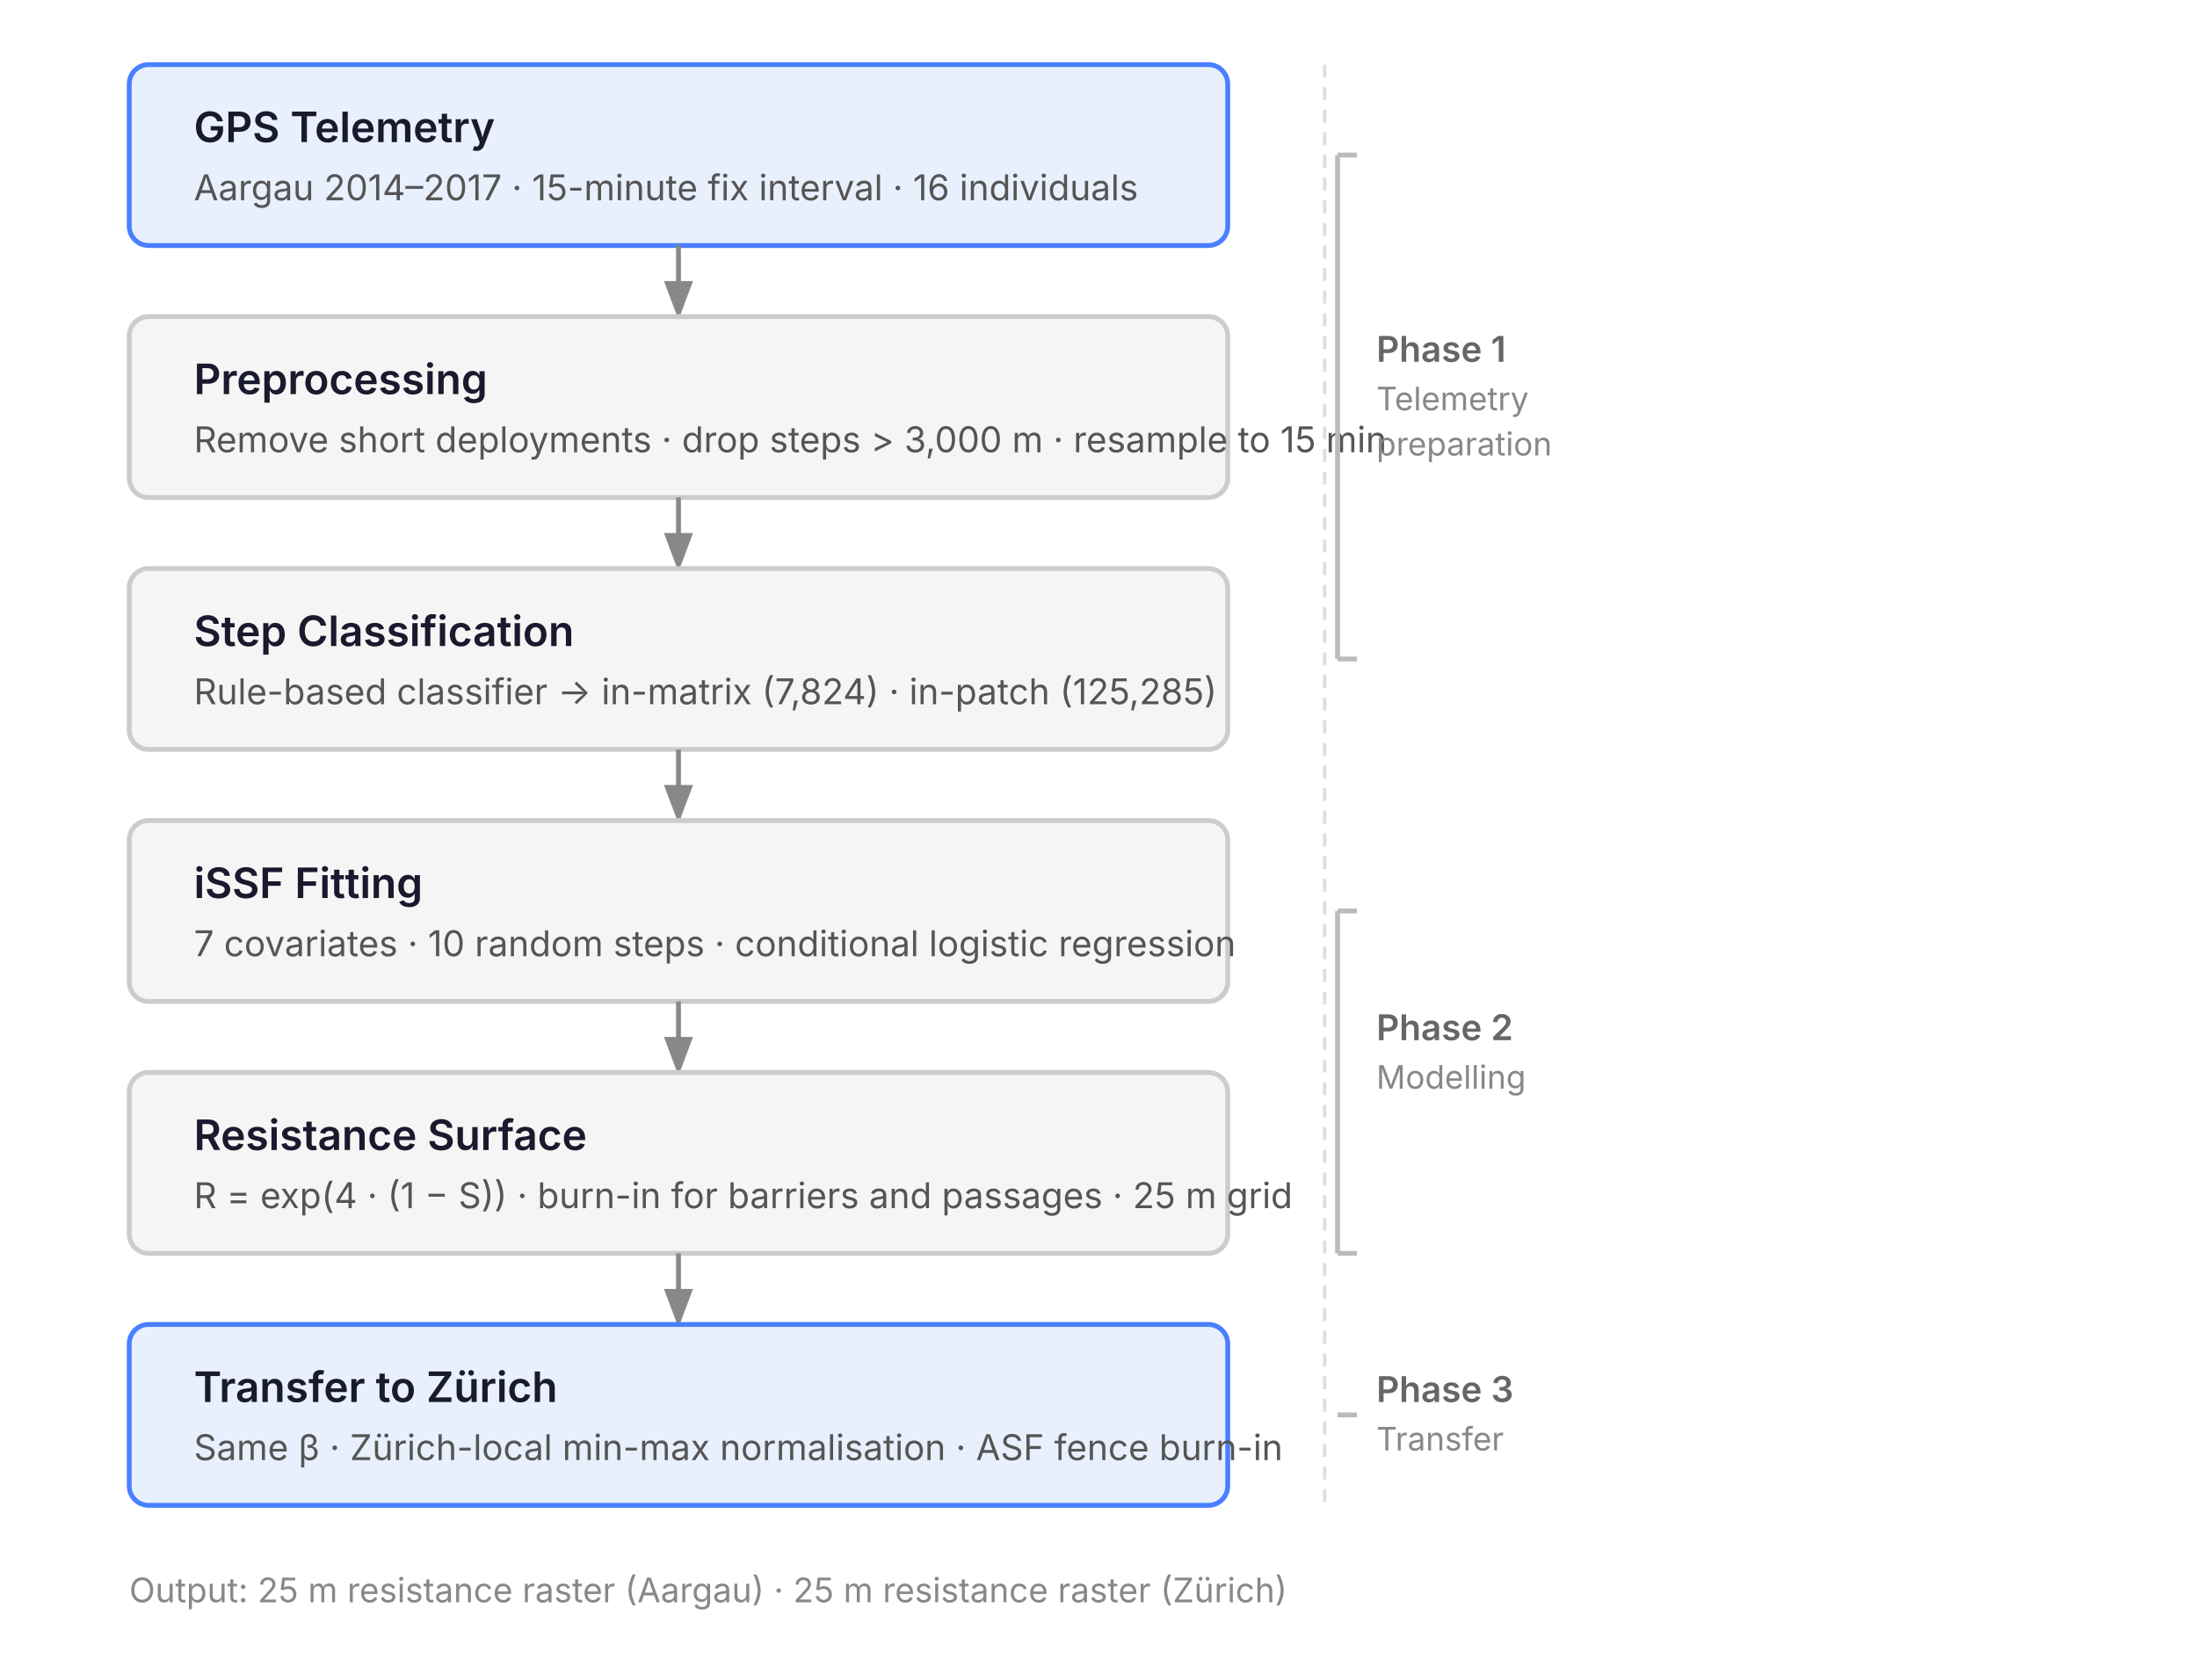
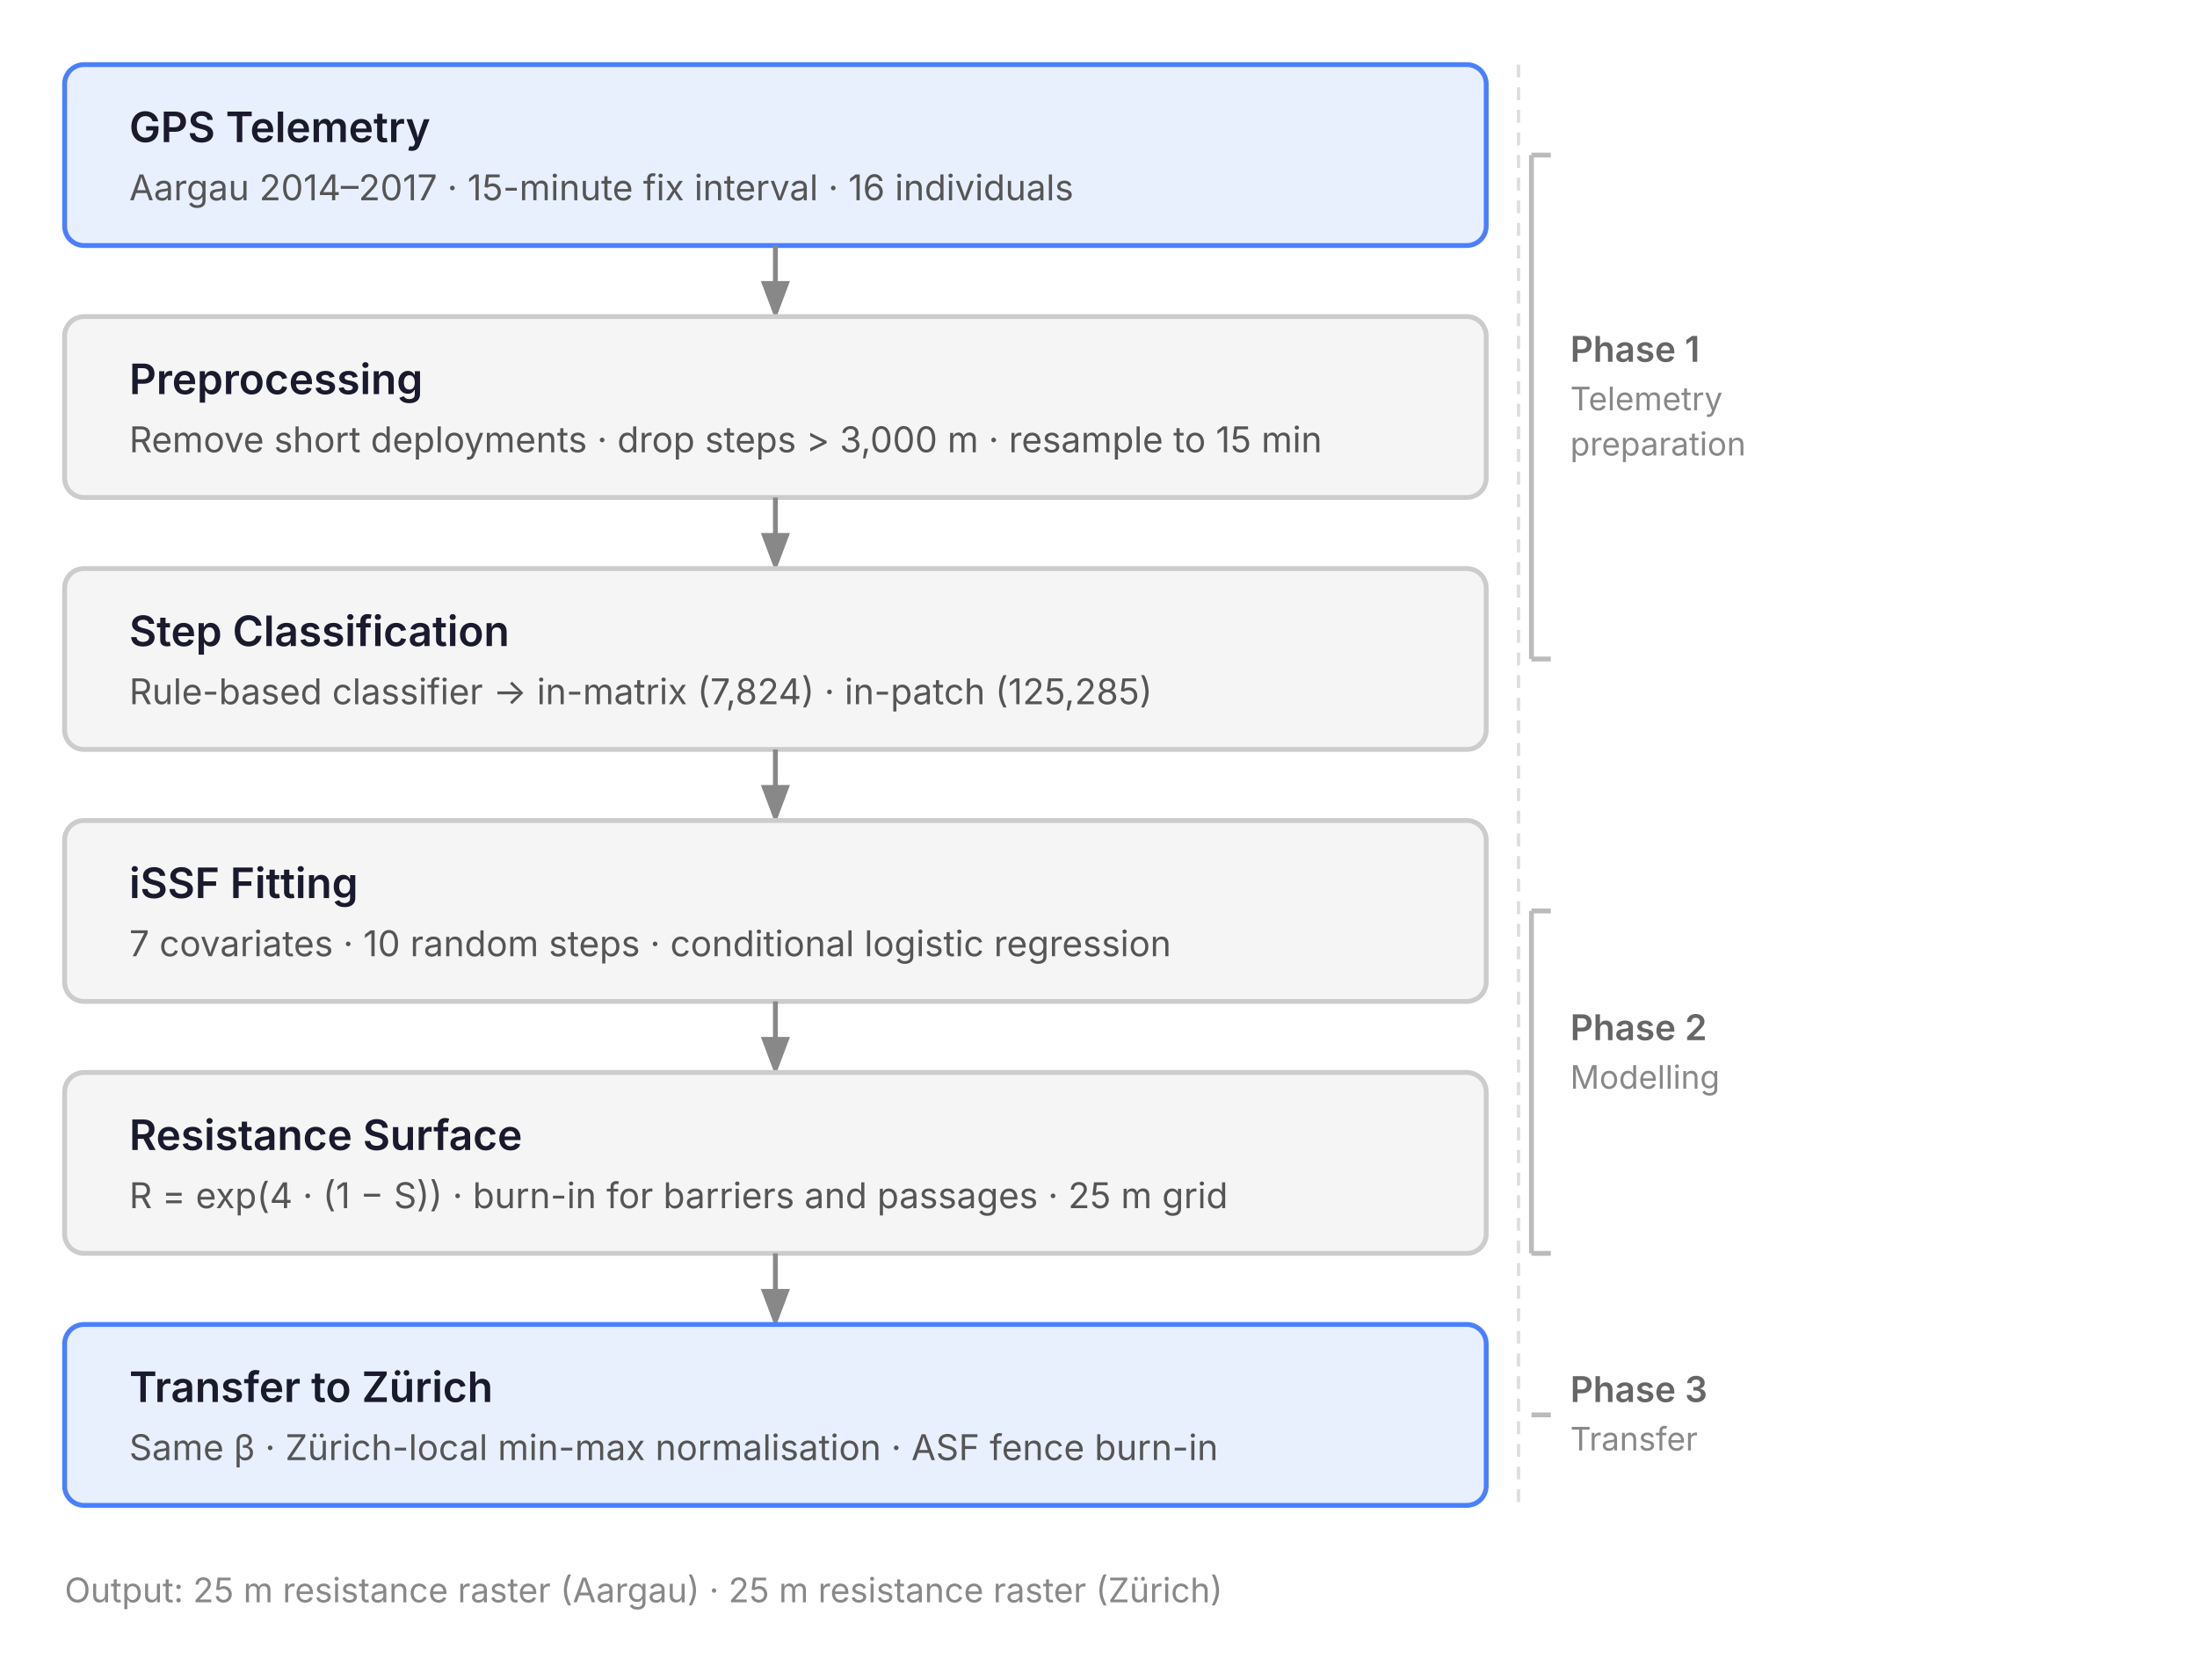
<svg xmlns="http://www.w3.org/2000/svg" viewBox="0 0 680 520" role="img" font-family="system-ui, -apple-system, sans-serif">
  <defs>
    <marker id="arr" markerWidth="8" markerHeight="8" refX="6" refY="3" orient="auto">
      <path d="M0,0 L0,6 L8,3 z" fill="#888" />
    </marker>
  </defs>
-   <rect x="40" y="20" width="340" height="56" rx="6" fill="#e8f0fe" stroke="#4a7fff" stroke-width="1.5" />
-   <text x="60" y="44" font-size="13" font-weight="600" fill="#1a1a2e">GPS Telemetry</text>
-   <text x="60" y="62" font-size="11" fill="#555">Aargau 2014–2017 · 15-minute fix interval · 16 individuals</text>
-   <line x1="210" y1="76" x2="210" y2="96" stroke="#888" stroke-width="1.5" marker-end="url(#arr)" />
-   <rect x="40" y="98" width="340" height="56" rx="6" fill="#f5f5f5" stroke="#ccc" stroke-width="1.5" />
-   <text x="60" y="122" font-size="13" font-weight="600" fill="#1a1a2e">Preprocessing</text>
-   <text x="60" y="140" font-size="11" fill="#555">Remove short deployments · drop steps &gt; 3,000 m · resample to 15 min</text>
-   <line x1="210" y1="154" x2="210" y2="174" stroke="#888" stroke-width="1.5" marker-end="url(#arr)" />
-   <rect x="40" y="176" width="340" height="56" rx="6" fill="#f5f5f5" stroke="#ccc" stroke-width="1.5" />
-   <text x="60" y="200" font-size="13" font-weight="600" fill="#1a1a2e">Step Classification</text>
-   <text x="60" y="218" font-size="11" fill="#555">Rule-based classifier → in-matrix (7,824) · in-patch (125,285)</text>
-   <line x1="210" y1="232" x2="210" y2="252" stroke="#888" stroke-width="1.5" marker-end="url(#arr)" />
-   <rect x="40" y="254" width="340" height="56" rx="6" fill="#f5f5f5" stroke="#ccc" stroke-width="1.5" />
-   <text x="60" y="278" font-size="13" font-weight="600" fill="#1a1a2e">iSSF Fitting</text>
-   <text x="60" y="296" font-size="11" fill="#555">7 covariates · 10 random steps · conditional logistic regression</text>
-   <line x1="210" y1="310" x2="210" y2="330" stroke="#888" stroke-width="1.5" marker-end="url(#arr)" />
-   <rect x="40" y="332" width="340" height="56" rx="6" fill="#f5f5f5" stroke="#ccc" stroke-width="1.5" />
-   <text x="60" y="356" font-size="13" font-weight="600" fill="#1a1a2e">Resistance Surface</text>
-   <text x="60" y="374" font-size="11" fill="#555">R = exp(4 · (1 − S)) · burn-in for barriers and passages · 25 m grid</text>
-   <line x1="210" y1="388" x2="210" y2="408" stroke="#888" stroke-width="1.5" marker-end="url(#arr)" />
-   <rect x="40" y="410" width="340" height="56" rx="6" fill="#e8f0fe" stroke="#4a7fff" stroke-width="1.5" />
-   <text x="60" y="434" font-size="13" font-weight="600" fill="#1a1a2e">Transfer to Zürich</text>
-   <text x="60" y="452" font-size="11" fill="#555">Same β · Zürich-local min-max normalisation · ASF fence burn-in</text>
-   <line x1="410" y1="20" x2="410" y2="466" stroke="#ddd" stroke-width="1" stroke-dasharray="4,3" />
-   <line x1="414" y1="48" x2="414" y2="204" stroke="#bbb" stroke-width="1.5" />
-   <line x1="414" y1="48" x2="420" y2="48" stroke="#bbb" stroke-width="1.5" />
-   <line x1="414" y1="204" x2="420" y2="204" stroke="#bbb" stroke-width="1.5" />
-   <text x="426" y="112" font-size="11" font-weight="600" fill="#666">Phase 1</text>
-   <text x="426" y="127" font-size="10" fill="#888">Telemetry</text>
-   <text x="426" y="141" font-size="10" fill="#888">preparation</text>
-   <line x1="414" y1="282" x2="414" y2="388" stroke="#bbb" stroke-width="1.5" />
-   <line x1="414" y1="282" x2="420" y2="282" stroke="#bbb" stroke-width="1.5" />
-   <line x1="414" y1="388" x2="420" y2="388" stroke="#bbb" stroke-width="1.5" />
-   <text x="426" y="322" font-size="11" font-weight="600" fill="#666">Phase 2</text>
-   <text x="426" y="337" font-size="10" fill="#888">Modelling</text>
-   <line x1="414" y1="438" x2="420" y2="438" stroke="#bbb" stroke-width="1.5" />
-   <text x="426" y="434" font-size="11" font-weight="600" fill="#666">Phase 3</text>
-   <text x="426" y="449" font-size="10" fill="#888">Transfer</text>
-   <text x="40" y="496" font-size="10.5" fill="#888">Output: 25 m resistance raster (Aargau) · 25 m resistance raster (Zürich)</text>
+   <rect x="20" y="20" width="440" height="56" rx="6" fill="#e8f0fe" stroke="#4a7fff" stroke-width="1.5" />
+   <text x="40" y="44" font-size="13" font-weight="600" fill="#1a1a2e">GPS Telemetry</text>
+   <text x="40" y="62" font-size="11" fill="#555">Aargau 2014–2017 · 15-minute fix interval · 16 individuals</text>
+   <line x1="240" y1="76" x2="240" y2="96" stroke="#888" stroke-width="1.5" marker-end="url(#arr)" />
+   <rect x="20" y="98" width="440" height="56" rx="6" fill="#f5f5f5" stroke="#ccc" stroke-width="1.5" />
+   <text x="40" y="122" font-size="13" font-weight="600" fill="#1a1a2e">Preprocessing</text>
+   <text x="40" y="140" font-size="11" fill="#555">Remove short deployments · drop steps &gt; 3,000 m · resample to 15 min</text>
+   <line x1="240" y1="154" x2="240" y2="174" stroke="#888" stroke-width="1.5" marker-end="url(#arr)" />
+   <rect x="20" y="176" width="440" height="56" rx="6" fill="#f5f5f5" stroke="#ccc" stroke-width="1.5" />
+   <text x="40" y="200" font-size="13" font-weight="600" fill="#1a1a2e">Step Classification</text>
+   <text x="40" y="218" font-size="11" fill="#555">Rule-based classifier → in-matrix (7,824) · in-patch (125,285)</text>
+   <line x1="240" y1="232" x2="240" y2="252" stroke="#888" stroke-width="1.5" marker-end="url(#arr)" />
+   <rect x="20" y="254" width="440" height="56" rx="6" fill="#f5f5f5" stroke="#ccc" stroke-width="1.5" />
+   <text x="40" y="278" font-size="13" font-weight="600" fill="#1a1a2e">iSSF Fitting</text>
+   <text x="40" y="296" font-size="11" fill="#555">7 covariates · 10 random steps · conditional logistic regression</text>
+   <line x1="240" y1="310" x2="240" y2="330" stroke="#888" stroke-width="1.5" marker-end="url(#arr)" />
+   <rect x="20" y="332" width="440" height="56" rx="6" fill="#f5f5f5" stroke="#ccc" stroke-width="1.5" />
+   <text x="40" y="356" font-size="13" font-weight="600" fill="#1a1a2e">Resistance Surface</text>
+   <text x="40" y="374" font-size="11" fill="#555">R = exp(4 · (1 − S)) · burn-in for barriers and passages · 25 m grid</text>
+   <line x1="240" y1="388" x2="240" y2="408" stroke="#888" stroke-width="1.5" marker-end="url(#arr)" />
+   <rect x="20" y="410" width="440" height="56" rx="6" fill="#e8f0fe" stroke="#4a7fff" stroke-width="1.5" />
+   <text x="40" y="434" font-size="13" font-weight="600" fill="#1a1a2e">Transfer to Zürich</text>
+   <text x="40" y="452" font-size="11" fill="#555">Same β · Zürich-local min-max normalisation · ASF fence burn-in</text>
+   <line x1="470" y1="20" x2="470" y2="466" stroke="#ddd" stroke-width="1" stroke-dasharray="4,3" />
+   <line x1="474" y1="48" x2="474" y2="204" stroke="#bbb" stroke-width="1.5" />
+   <line x1="474" y1="48" x2="480" y2="48" stroke="#bbb" stroke-width="1.5" />
+   <line x1="474" y1="204" x2="480" y2="204" stroke="#bbb" stroke-width="1.5" />
+   <text x="486" y="112" font-size="11" font-weight="600" fill="#666">Phase 1</text>
+   <text x="486" y="127" font-size="10" fill="#888">Telemetry</text>
+   <text x="486" y="141" font-size="10" fill="#888">preparation</text>
+   <line x1="474" y1="282" x2="474" y2="388" stroke="#bbb" stroke-width="1.5" />
+   <line x1="474" y1="282" x2="480" y2="282" stroke="#bbb" stroke-width="1.5" />
+   <line x1="474" y1="388" x2="480" y2="388" stroke="#bbb" stroke-width="1.5" />
+   <text x="486" y="322" font-size="11" font-weight="600" fill="#666">Phase 2</text>
+   <text x="486" y="337" font-size="10" fill="#888">Modelling</text>
+   <line x1="474" y1="438" x2="480" y2="438" stroke="#bbb" stroke-width="1.5" />
+   <text x="486" y="434" font-size="11" font-weight="600" fill="#666">Phase 3</text>
+   <text x="486" y="449" font-size="10" fill="#888">Transfer</text>
+   <text x="20" y="496" font-size="10.5" fill="#888">Output: 25 m resistance raster (Aargau) · 25 m resistance raster (Zürich)</text>
</svg>
